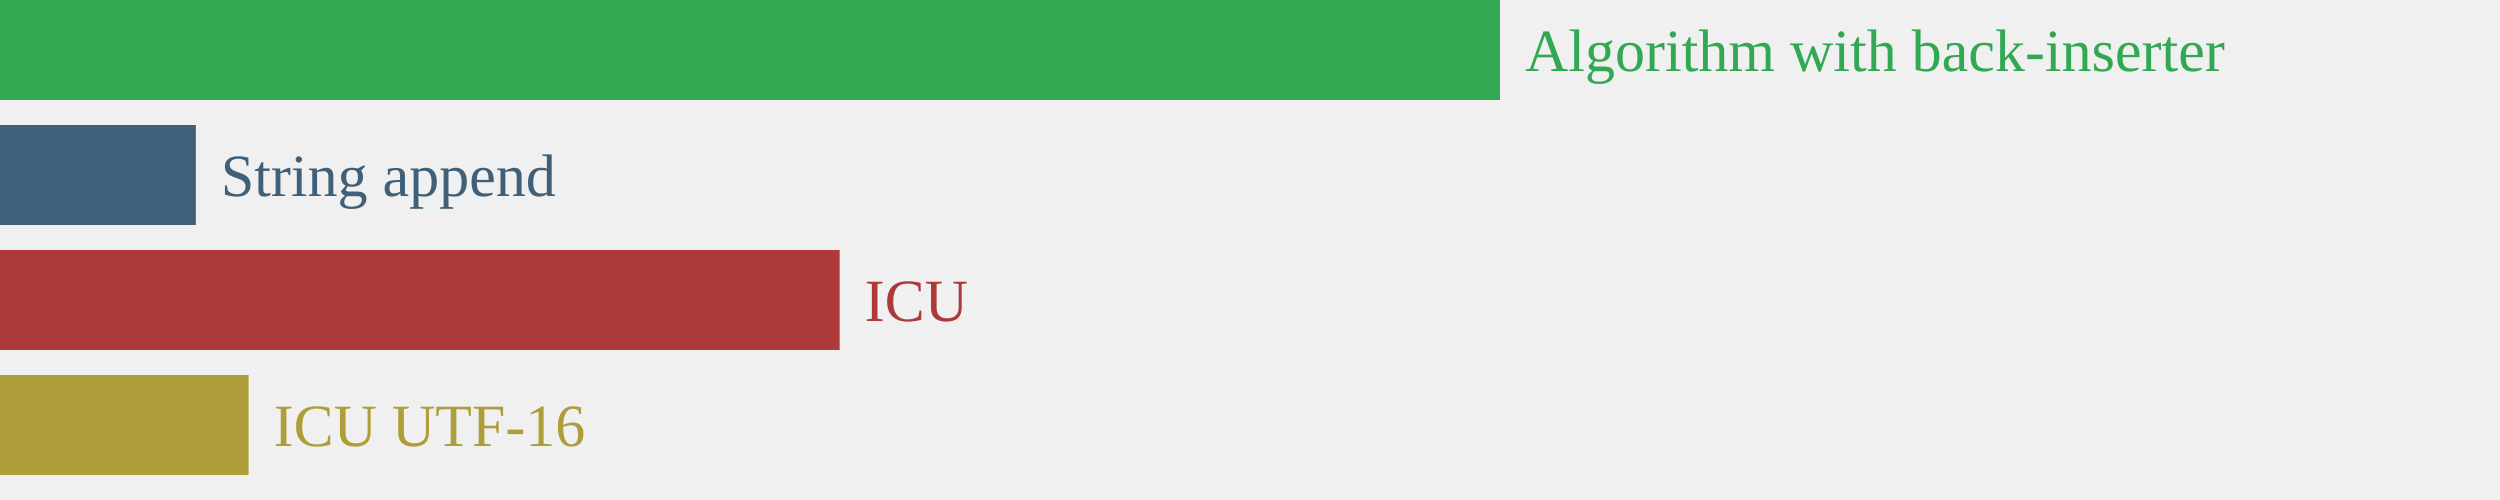
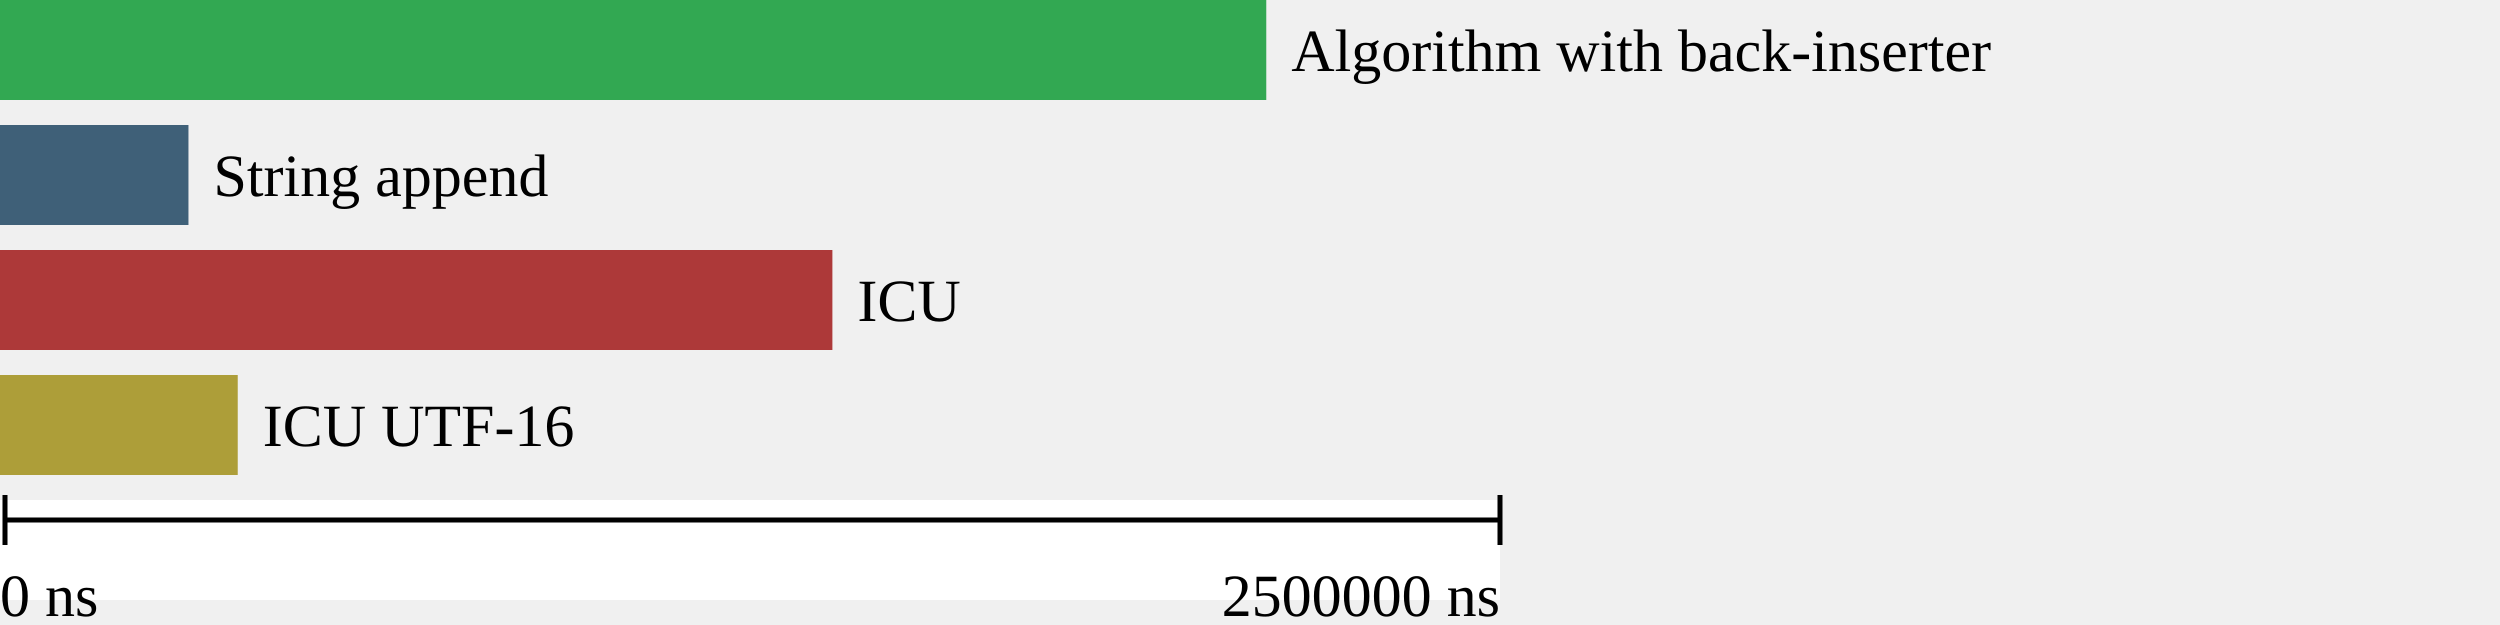
- <svg xmlns="http://www.w3.org/2000/svg" version="1.1" width="500" height="100">
-   <g fill="#32a852">
-     <rect width="300.0" height="20" y="0" />
-     <text x="305.0" y="10.0" dy=".35em">Algorithm with back-inserter</text>
-   </g>
-   <g fill="#3f6078">
-     <rect width="39.172" height="20" y="25" />
-     <text x="44.172" y="35.0" dy=".35em">String append</text>
-   </g>
-   <g fill="#ad3939">
-     <rect width="167.932" height="20" y="50" />
-     <text x="172.932" y="60.0" dy=".35em">ICU</text>
-   </g>
-   <g fill="#ad9e39">
-     <rect width="49.72" height="20" y="75" />
-     <text x="54.72" y="85.0" dy=".35em">ICU UTF-16</text>
-   </g>
+ <svg xmlns="http://www.w3.org/2000/svg" version="1.1" width="500" height="125">
+   <rect width="253.254" height="20" y="0" fill="#32a852" />
+   <text x="258.254" y="10.0" dy=".35em" fill="black">Algorithm with back-inserter</text>
+   <rect width="37.692" height="20" y="25" fill="#3f6078" />
+   <text x="42.692" y="35.0" dy=".35em" fill="black">String append</text>
+   <rect width="166.478" height="20" y="50" fill="#ad3939" />
+   <text x="171.478" y="60.0" dy=".35em" fill="black">ICU</text>
+   <rect width="47.547" height="20" y="75" fill="#ad9e39" />
+   <text x="52.547" y="85.0" dy=".35em" fill="black">ICU UTF-16</text>
+   <rect width="300" height="20" y="100" fill="white" />
+   <line x1="1" y1="104" x2="300" y2="104" stroke="black" fill="black" />
+   <line x1="1" y1="99" x2="1" y2="109" stroke="black" fill="black" />
+   <line x1="300" y1="99" x2="300" y2="109" stroke="black" fill="black" />
+   <text x="0" y="119.0" dy=".35em" fill="black">0 ns</text>
+   <text x="300" y="119.0" dy=".35em" text-anchor="end" fill="black">2500000 ns</text>
</svg>
